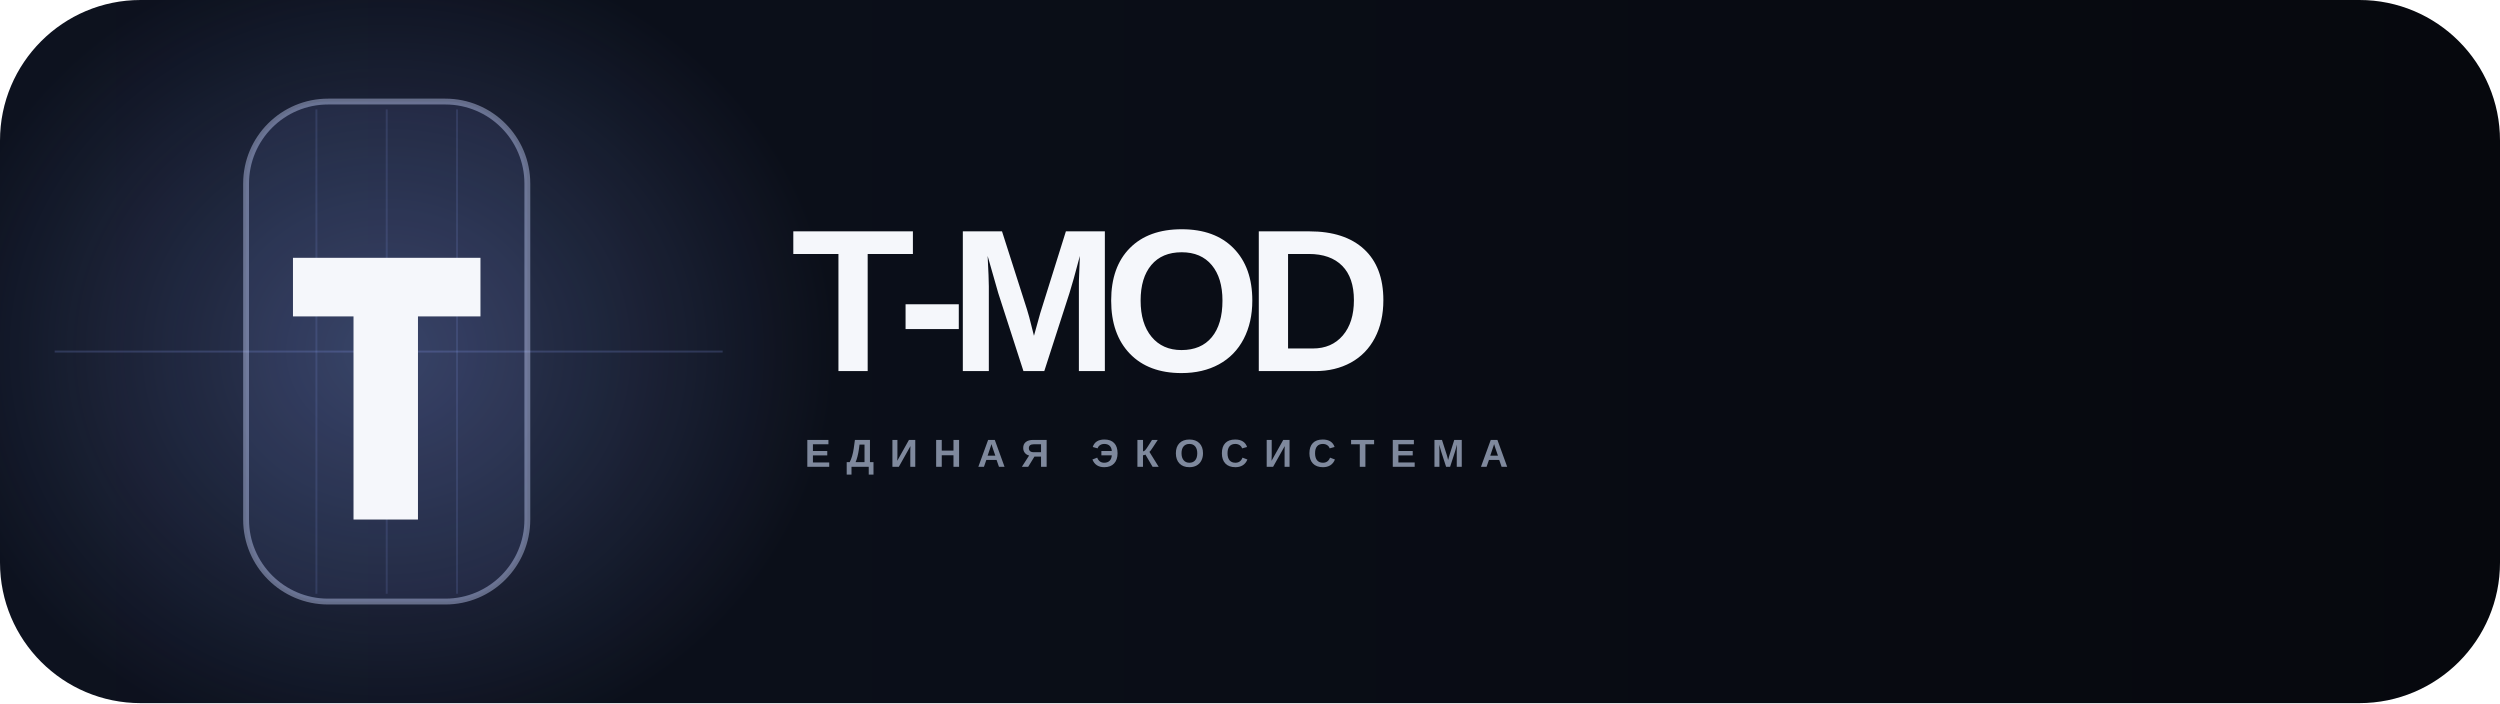
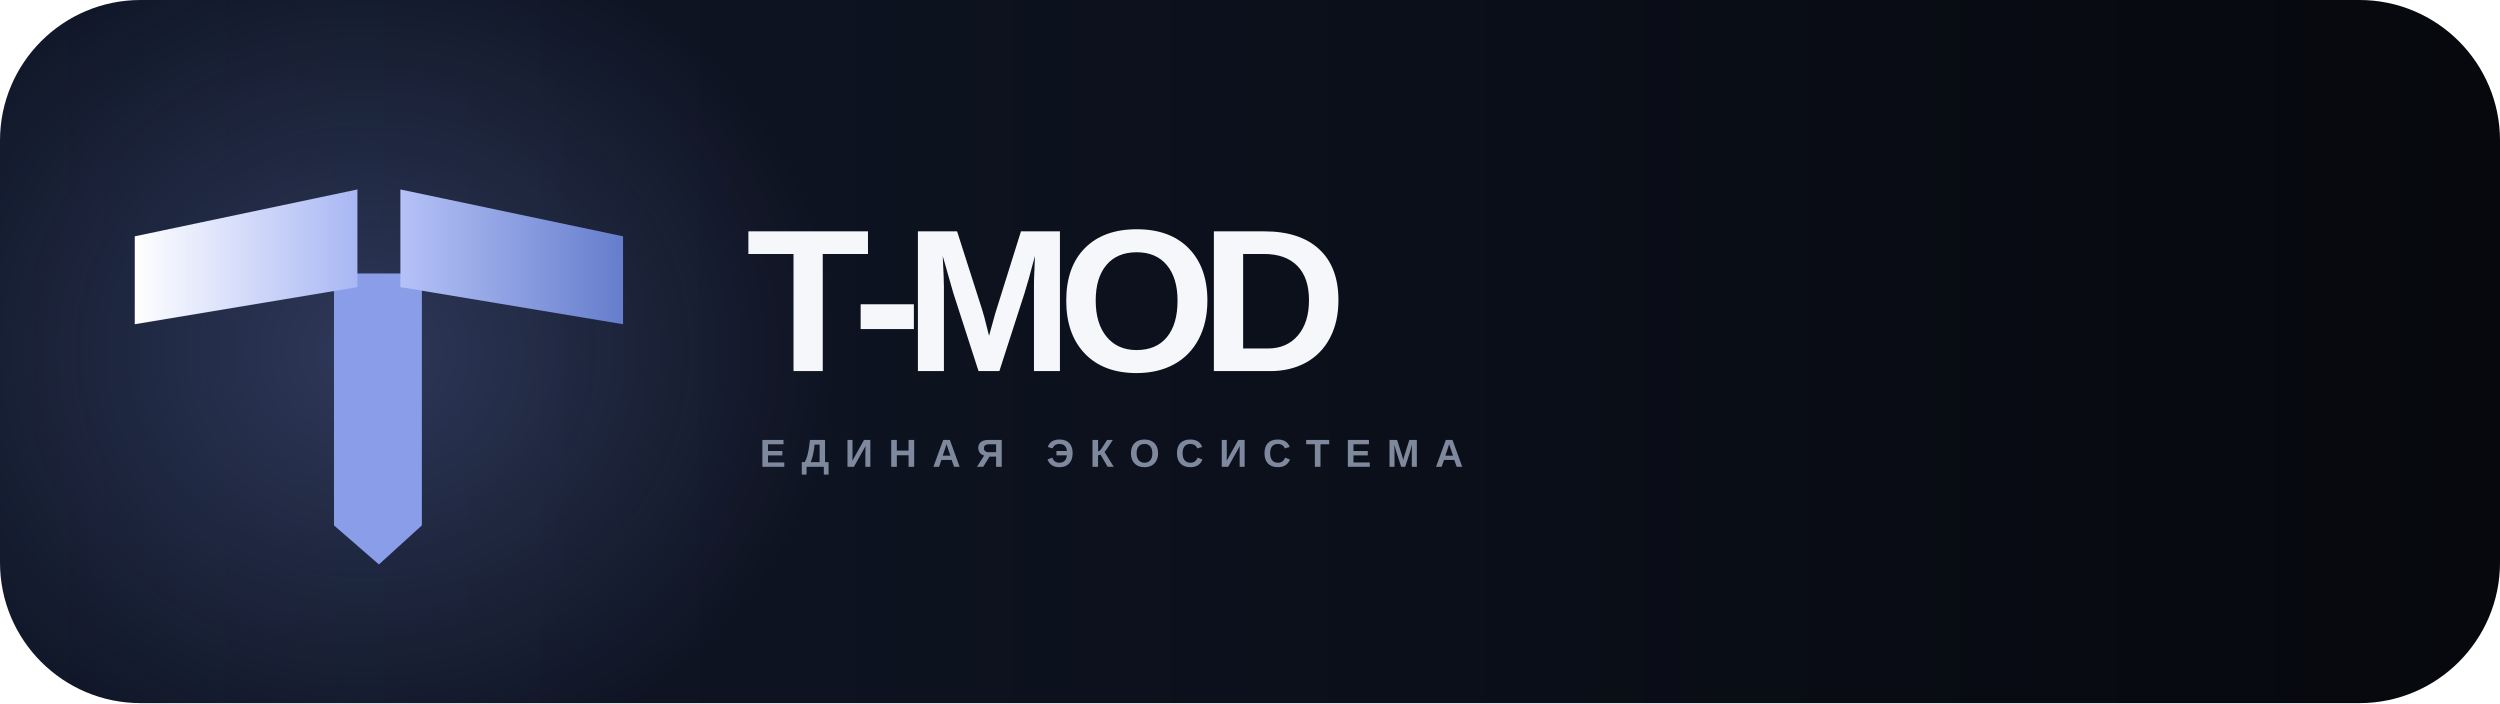
<svg xmlns="http://www.w3.org/2000/svg" viewBox="0 0 1280 360">
  <defs>
    <linearGradient id="bg" x1="0" x2="1">
-       <stop stop-color="#0d121f" />
+       <stop stop-color="#11182a" />
      <stop offset="1" stop-color="#06080d" />
    </linearGradient>
-     <radialGradient id="l">
-       <stop stop-color="#91a8ff" stop-opacity=".28" />
+     <radialGradient id="halo">
+       <stop stop-color="#91a8ff" stop-opacity=".24" />
      <stop offset="1" stop-color="#91a8ff" stop-opacity="0" />
    </radialGradient>
+     <linearGradient id="l">
+       <stop stop-color="#fff" />
+       <stop offset="1" stop-color="#a8b7f4" />
+     </linearGradient>
+     <linearGradient id="r">
+       <stop stop-color="#b5c2f7" />
+       <stop offset="1" stop-color="#657dcc" />
+     </linearGradient>
  </defs>
  <rect width="1280" height="360" rx="72" fill="url(#bg)" />
-   <ellipse cx="198" cy="180" rx="230" ry="210" fill="url(#l)" />
-   <path d="M28 180h342" stroke="#91a8ff" stroke-opacity=".2" />
-   <rect x="126" y="52" width="144" height="256" rx="42" fill="#91a8ff" fill-opacity=".08" stroke="#cbd6ff" stroke-opacity=".42" stroke-width="3" />
-   <path d="M162 56v248M198 56v248M234 56v248" stroke="#91a8ff" stroke-opacity=".14" />
-   <path d="M150 132h96v30h-32v104h-33V162h-31z" fill="#f5f7fb" />
-   <text x="405" y="190" fill="#f5f7fb" font-family="Unbounded,Arial,sans-serif" font-size="104" font-weight="600" letter-spacing="-8">T‑MOD</text>
-   <text x="412" y="239" fill="#7f899d" font-family="Manrope,Arial,sans-serif" font-size="20" font-weight="700" letter-spacing="8">ЕДИНАЯ ЭКОСИСТЕМА</text>
+   <ellipse cx="190" cy="180" rx="238" ry="218" fill="url(#halo)" />
+   <path d="M171 140h45v129l-22 20-23-20z" fill="#899de8" />
+   <path d="m69 121 114-24v50L69 166z" fill="url(#l)" />
+   <path d="m205 97 114 24v45l-114-19z" fill="url(#r)" />
+   <text x="382" y="190" fill="#f5f7fb" font-family="Unbounded,Arial,sans-serif" font-size="104" font-weight="600" letter-spacing="-8">T‑MOD</text>
+   <text x="389" y="239" fill="#7f899d" font-family="Manrope,Arial,sans-serif" font-size="20" font-weight="700" letter-spacing="8">ЕДИНАЯ ЭКОСИСТЕМА</text>
</svg>
